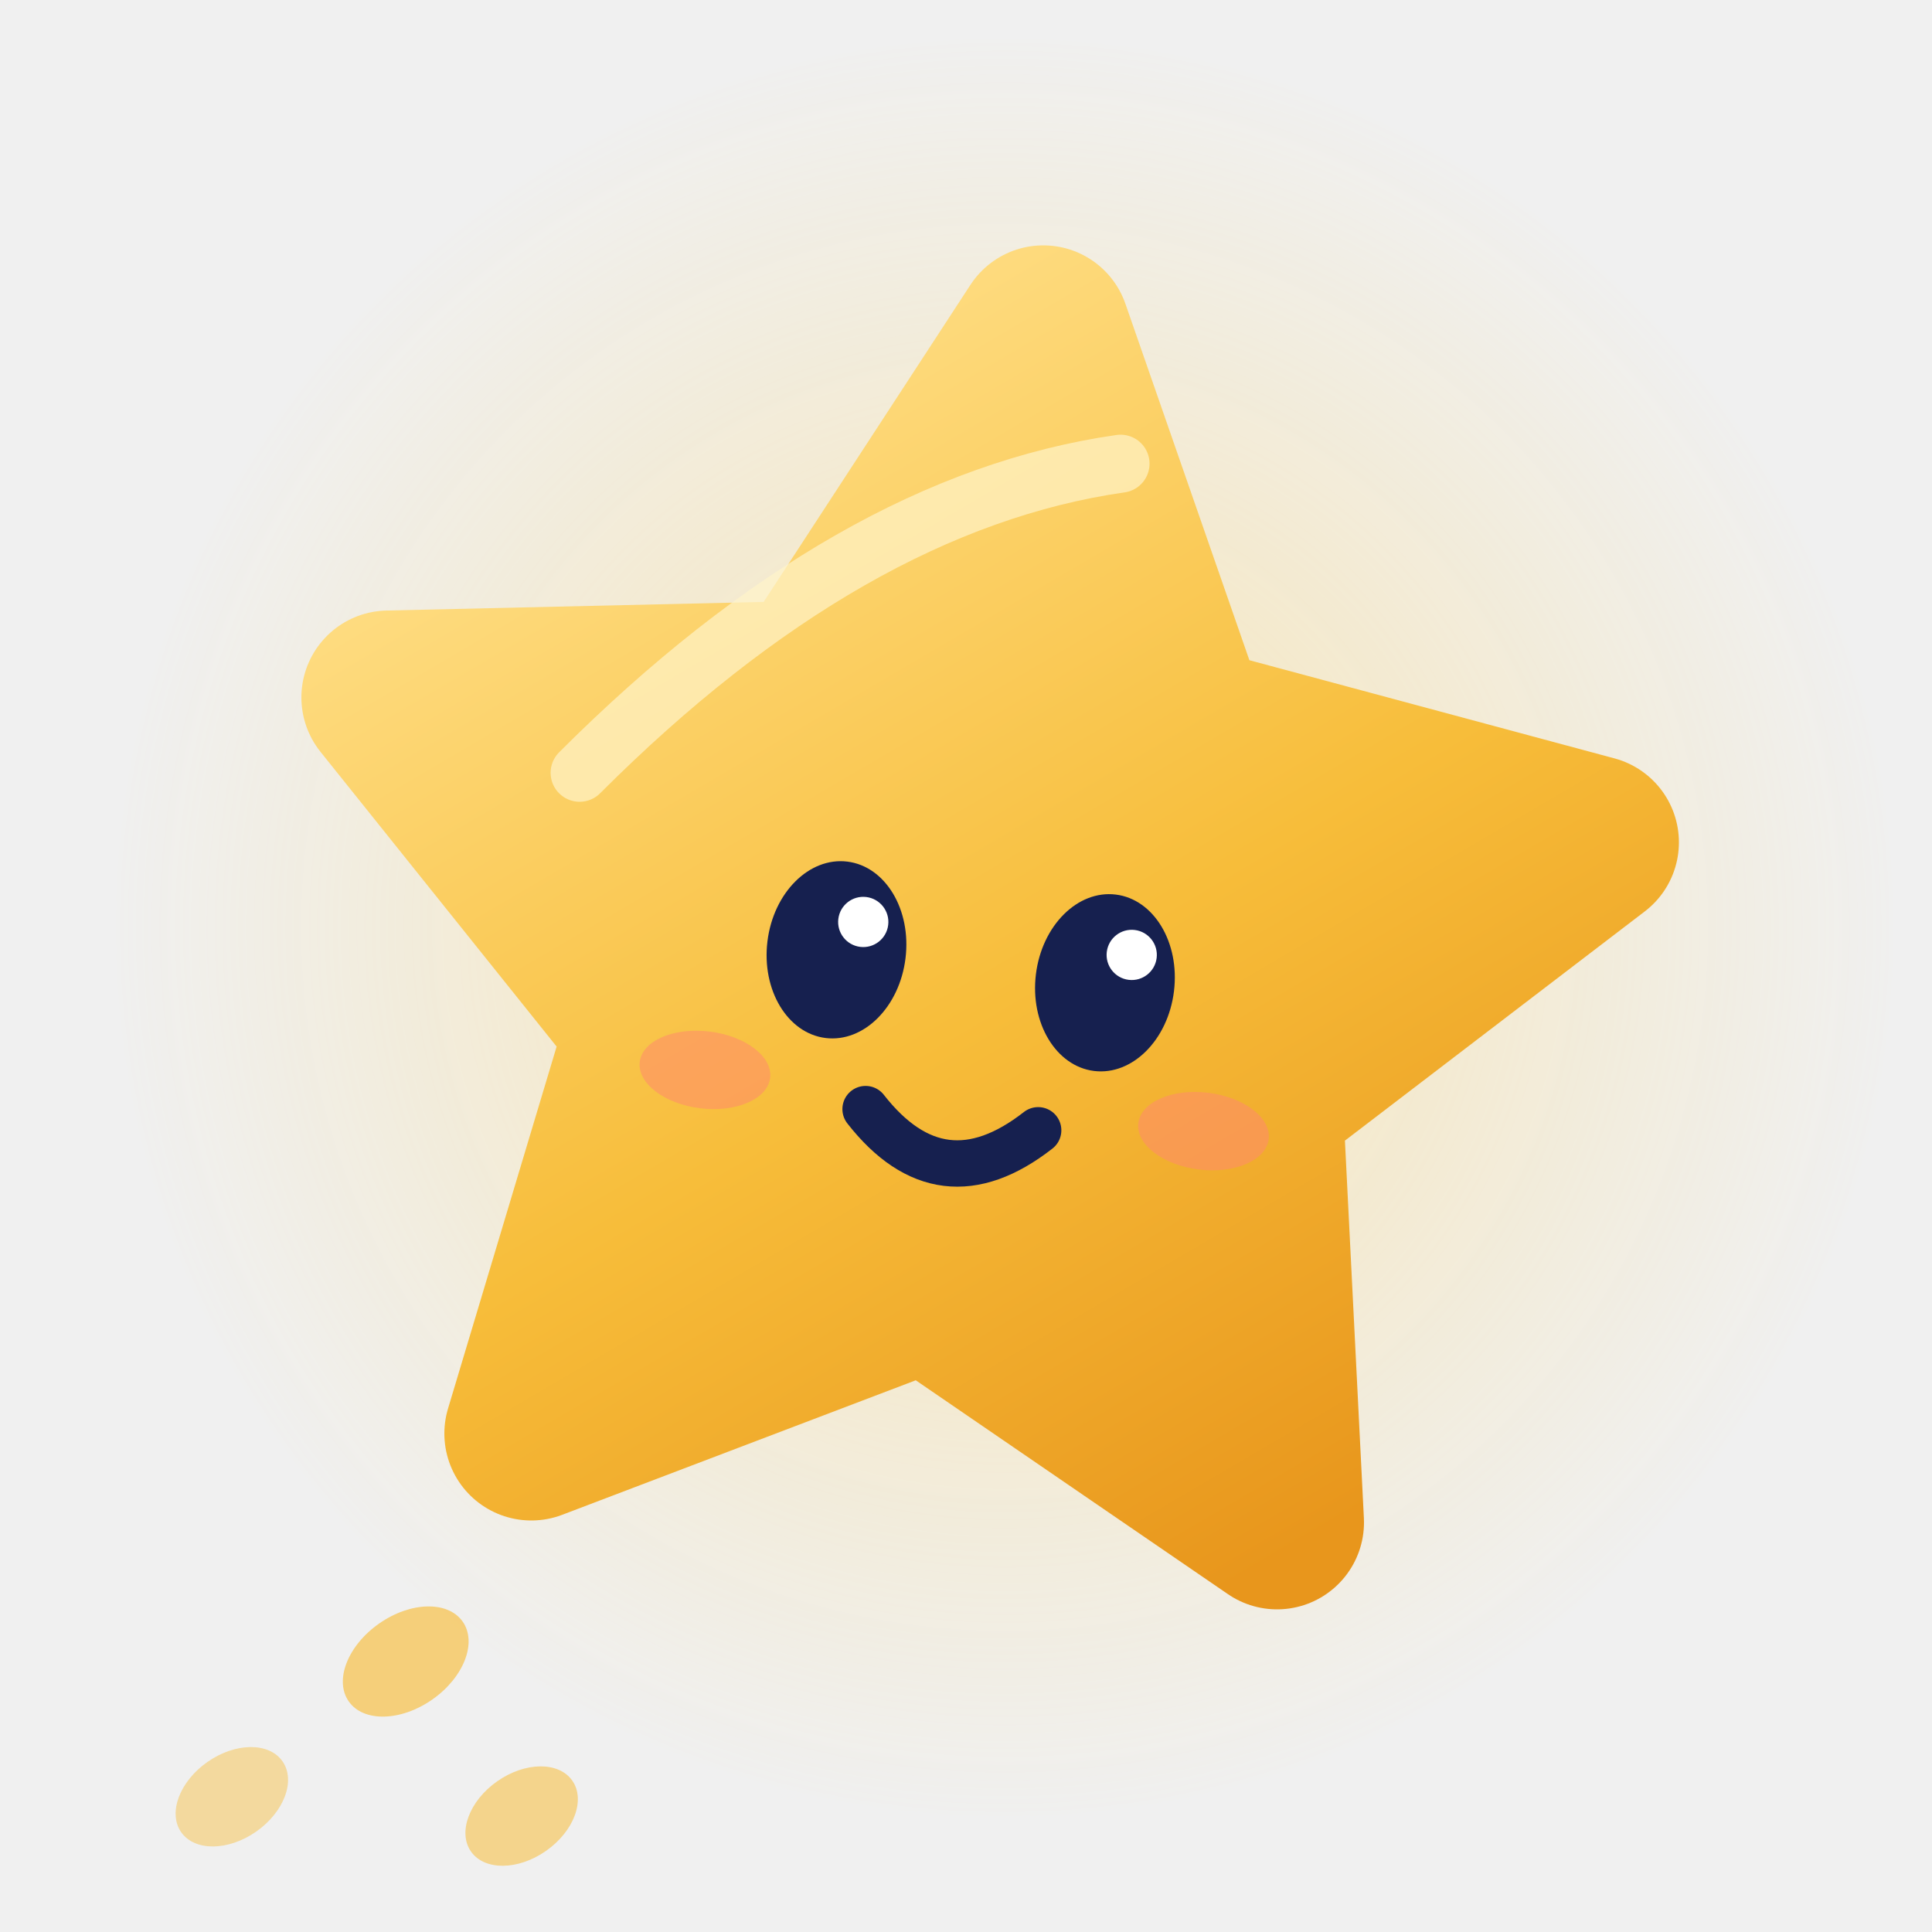
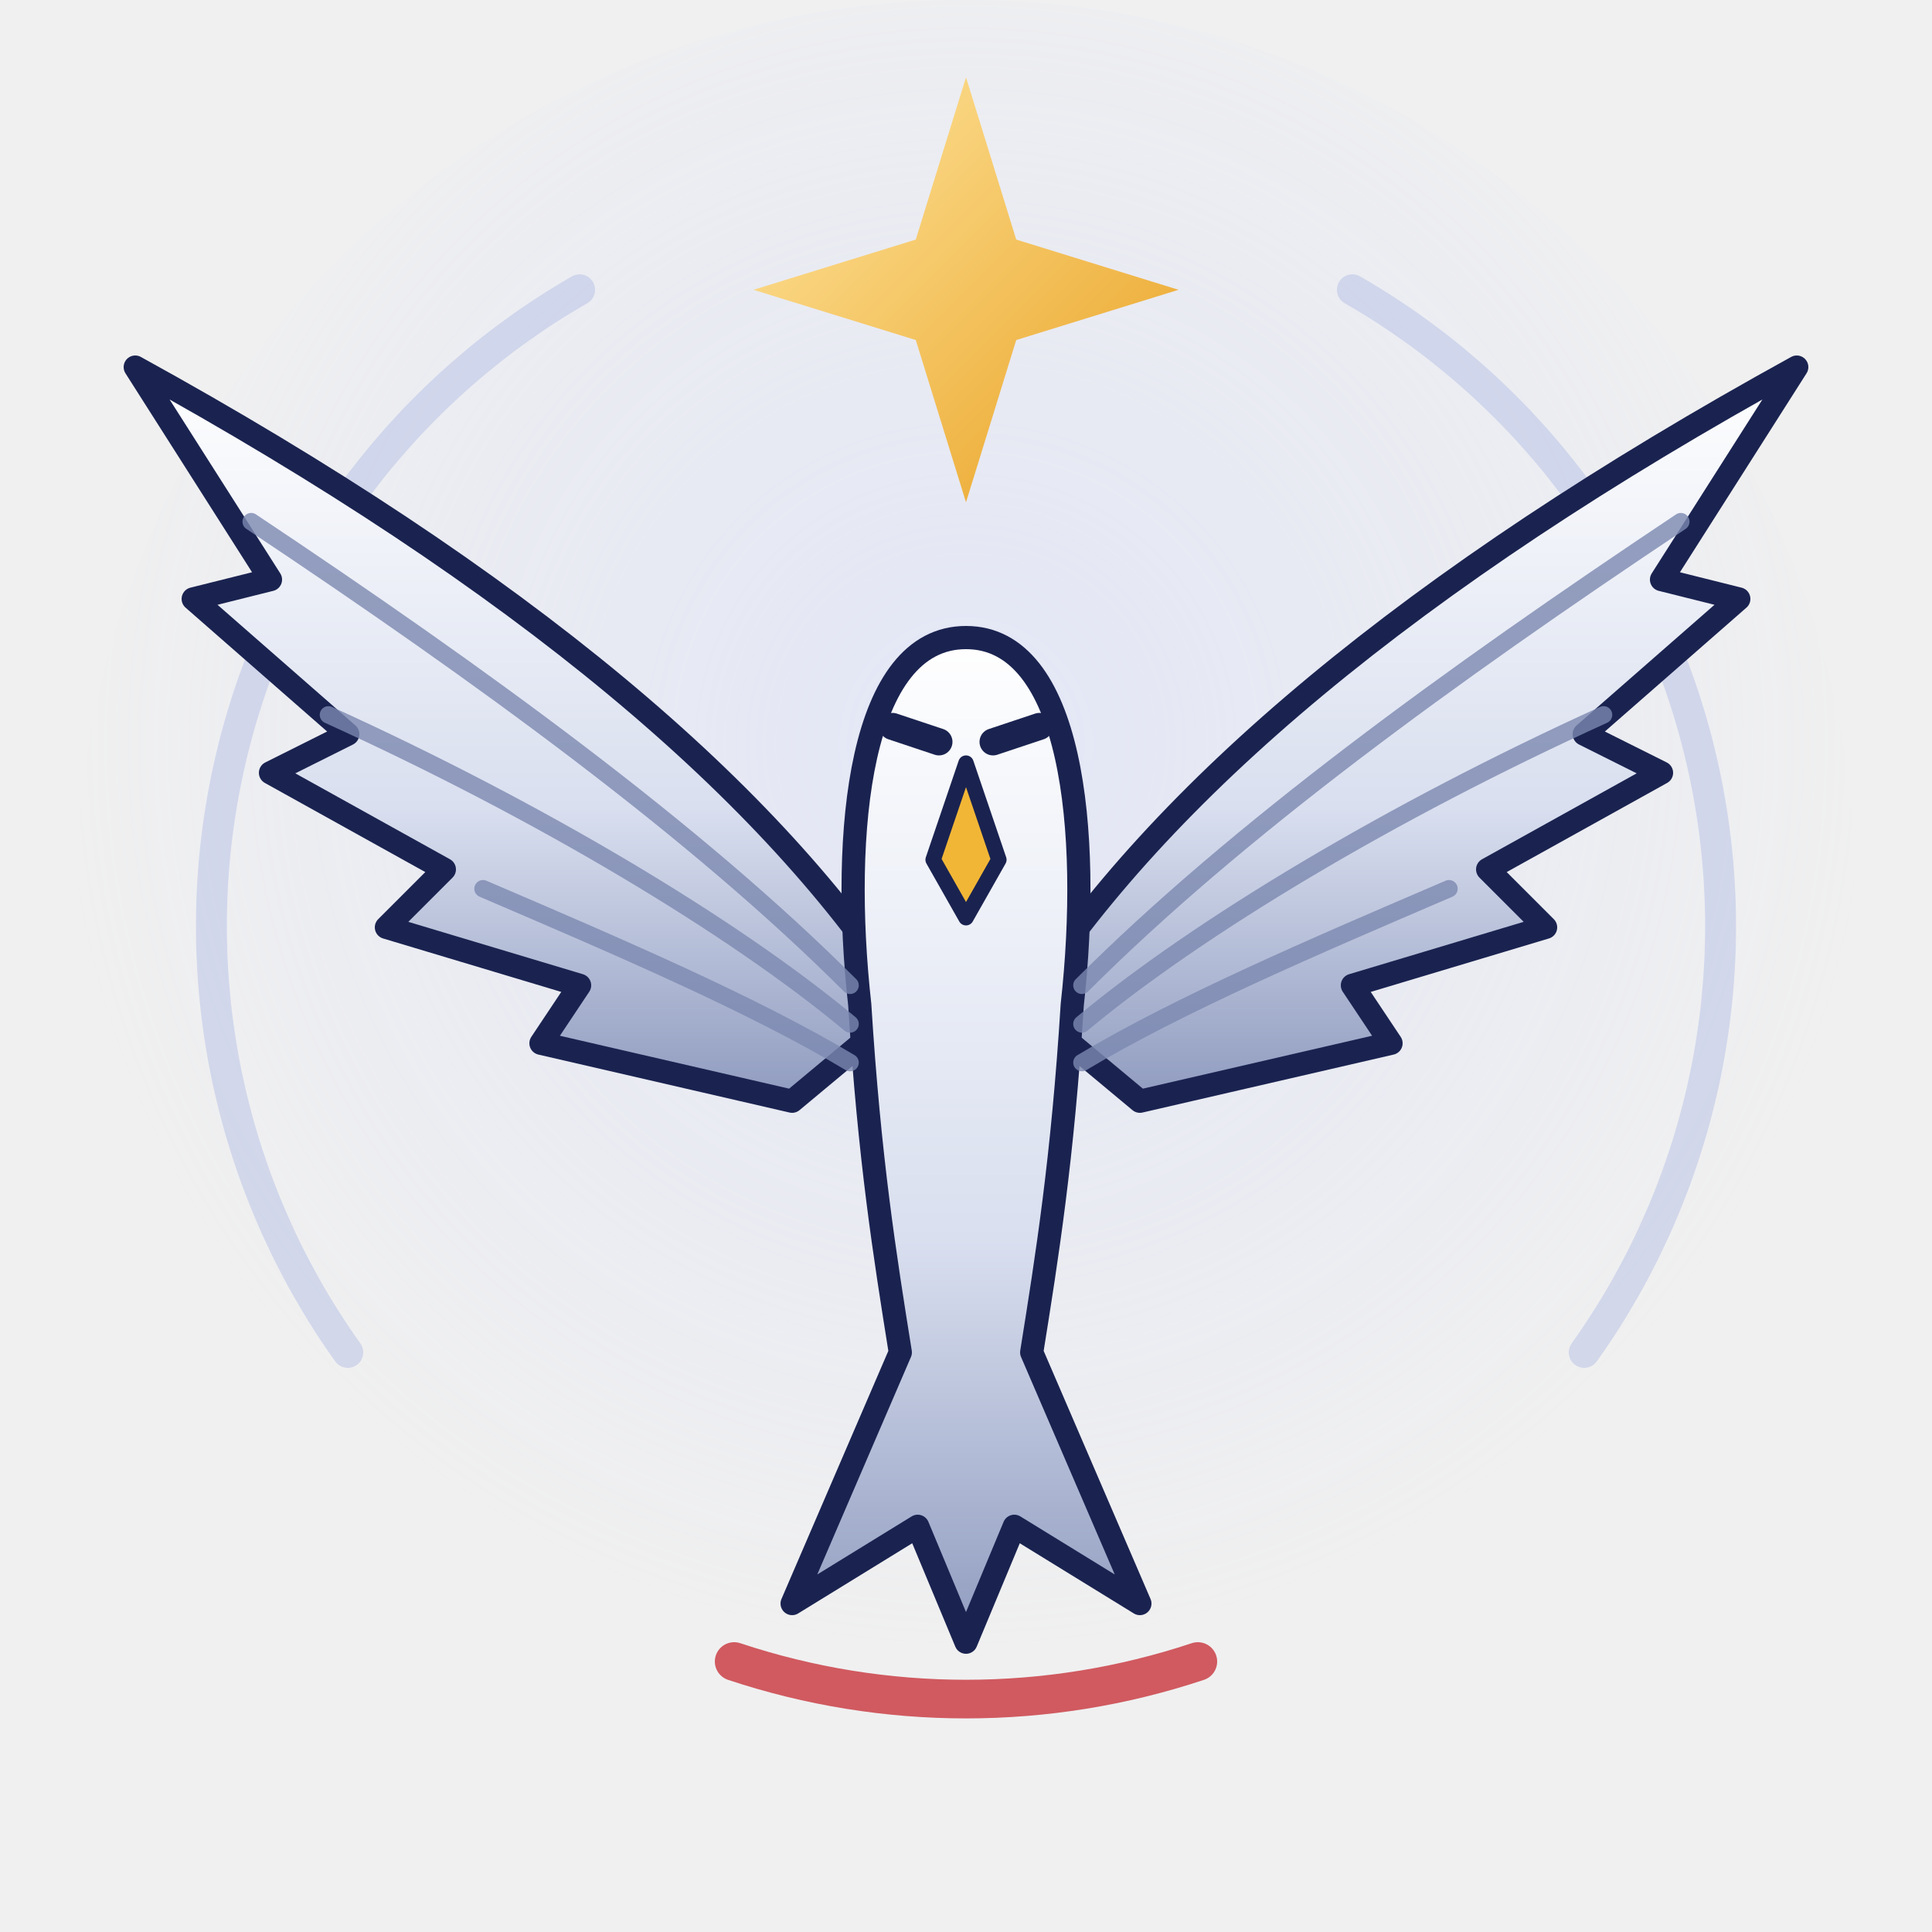
<svg xmlns="http://www.w3.org/2000/svg" viewBox="0 0 100 100" role="img" aria-label="NextStep">
  <defs>
-     <linearGradient id="ns-gold" x1="0.2" y1="0" x2="0.8" y2="1">
-       <stop offset="0" stop-color="#ffe08a" />
-       <stop offset="0.55" stop-color="#f7bd3a" />
-       <stop offset="1" stop-color="#e8961c" />
+     <linearGradient id="ns-wing" x1="0" y1="0" x2="0" y2="1">
+       <stop offset="0" stop-color="#ffffff" />
+       <stop offset="0.6" stop-color="#d9dfef" />
+       <stop offset="1" stop-color="#8f9bbf" />
    </linearGradient>
-     <radialGradient id="ns-glow" cx="0.5" cy="0.5" r="0.5">
-       <stop offset="0" stop-color="#ffd76a" stop-opacity="0.45" />
-       <stop offset="1" stop-color="#ffd76a" stop-opacity="0" />
+     <linearGradient id="ns-star" x1="0" y1="0" x2="1" y2="1">
+       <stop offset="0" stop-color="#ffe7a1" />
+       <stop offset="1" stop-color="#e9a020" />
+     </linearGradient>
+     <radialGradient id="ns-halo" cx="0.5" cy="0.42" r="0.5">
+       <stop offset="0" stop-color="#c9d3ff" stop-opacity="0.35" />
+       <stop offset="1" stop-color="#c9d3ff" stop-opacity="0" />
    </radialGradient>
  </defs>
-   <circle cx="52" cy="48" r="46" fill="url(#ns-glow)" />
-   <g fill="#f7bd3a">
-     <ellipse cx="12" cy="93" rx="3.2" ry="2.2" transform="rotate(-35 12 93)" opacity="0.45" />
-     <ellipse cx="21" cy="86" rx="3.6" ry="2.4" transform="rotate(-35 21 86)" opacity="0.65" />
-     <ellipse cx="27" cy="94" rx="3.2" ry="2.2" transform="rotate(-35 27 94)" opacity="0.55" />
+   <circle cx="50" cy="46" r="46" fill="url(#ns-halo)" />
+   <path d="M18 70 A38 38 0 0 1 30 15 M70 15 A38 38 0 0 1 82 70" fill="none" stroke="#b9c3e6" stroke-width="1.6" stroke-linecap="round" opacity="0.55" />
+   <path d="M38 86 A38 38 0 0 0 62 86" fill="none" stroke="#c8343c" stroke-width="2" stroke-linecap="round" opacity="0.8" />
+   <g fill="url(#ns-wing)" stroke="#1a2350" stroke-width="1.2" stroke-linejoin="round">
+     <path id="ns-left-wing" d="M47 52 C40 41 27 30 7 19 L14 30 L10 31 L18 38 L14 40 L23 45 L20 48 L30 51 L28 54 L41 57 Z" />
+     <use href="#ns-left-wing" transform="matrix(-1 0 0 1 100 0)" />
+     <path d="M50 33 C55.5 33 56.5 43 55.5 52 C55 60 54.2 65 53.4 70 L59 83 L52.5 79 L50 85 L47.5 79 L41 83 L46.6 70 C45.8 65 45 60 44.5 52 C43.5 43 44.5 33 50 33 Z" />
  </g>
-   <polygon points="54.0,17.2 61.2,37.9 82.4,43.6 65.0,56.9 66.1,78.8 48.0,66.4 27.5,74.2 33.8,53.2 20.1,36.1 42.0,35.6" fill="url(#ns-gold)" stroke="url(#ns-gold)" stroke-width="9" stroke-linejoin="round" />
-   <path d="M30 40 Q44 26 58 24" fill="none" stroke="#fff4c9" stroke-width="3" stroke-linecap="round" opacity="0.7" />
-   <g transform="rotate(7 50 52)">
-     <ellipse cx="43" cy="50" rx="3.6" ry="4.6" fill="#16204f" />
-     <ellipse cx="57" cy="50" rx="3.6" ry="4.6" fill="#16204f" />
-     <circle cx="44.2" cy="48.4" r="1.3" fill="#fff" />
-     <circle cx="58.2" cy="48.4" r="1.3" fill="#fff" />
-     <ellipse cx="37" cy="57" rx="3.4" ry="2" fill="#ff8a6b" opacity="0.55" />
-     <ellipse cx="63" cy="57" rx="3.4" ry="2" fill="#ff8a6b" opacity="0.55" />
-     <path d="M45.5 58 Q50 62.5 54.5 58" fill="none" stroke="#16204f" stroke-width="2.4" stroke-linecap="round" />
+   <g fill="none" stroke="#7c88b0" stroke-width="0.9" stroke-linecap="round" opacity="0.8">
+     <path id="ns-left-wing-f" d="M44 51 C36 43 25 35 13 27 M44 53 C38 48 28 42 17 37 M44 55 C39 52 32 49 25 46" />
+     <use href="#ns-left-wing-f" transform="matrix(-1 0 0 1 100 0)" />
  </g>
+   <path d="M50 39.5 L48.3 44.5 L50 47.5 L51.7 44.5 Z" fill="#f2b636" stroke="#1a2350" stroke-width="0.8" stroke-linejoin="round" />
+   <path d="M46.2 37.6 L48.6 38.4 M53.8 37.6 L51.4 38.4" stroke="#1a2350" stroke-width="1.4" stroke-linecap="round" />
+   <path d="M50 4 L52.6 12.4 L61 15 L52.6 17.6 L50 26 L47.4 17.6 L39 15 L47.4 12.4 Z" fill="url(#ns-star)" />
</svg>
